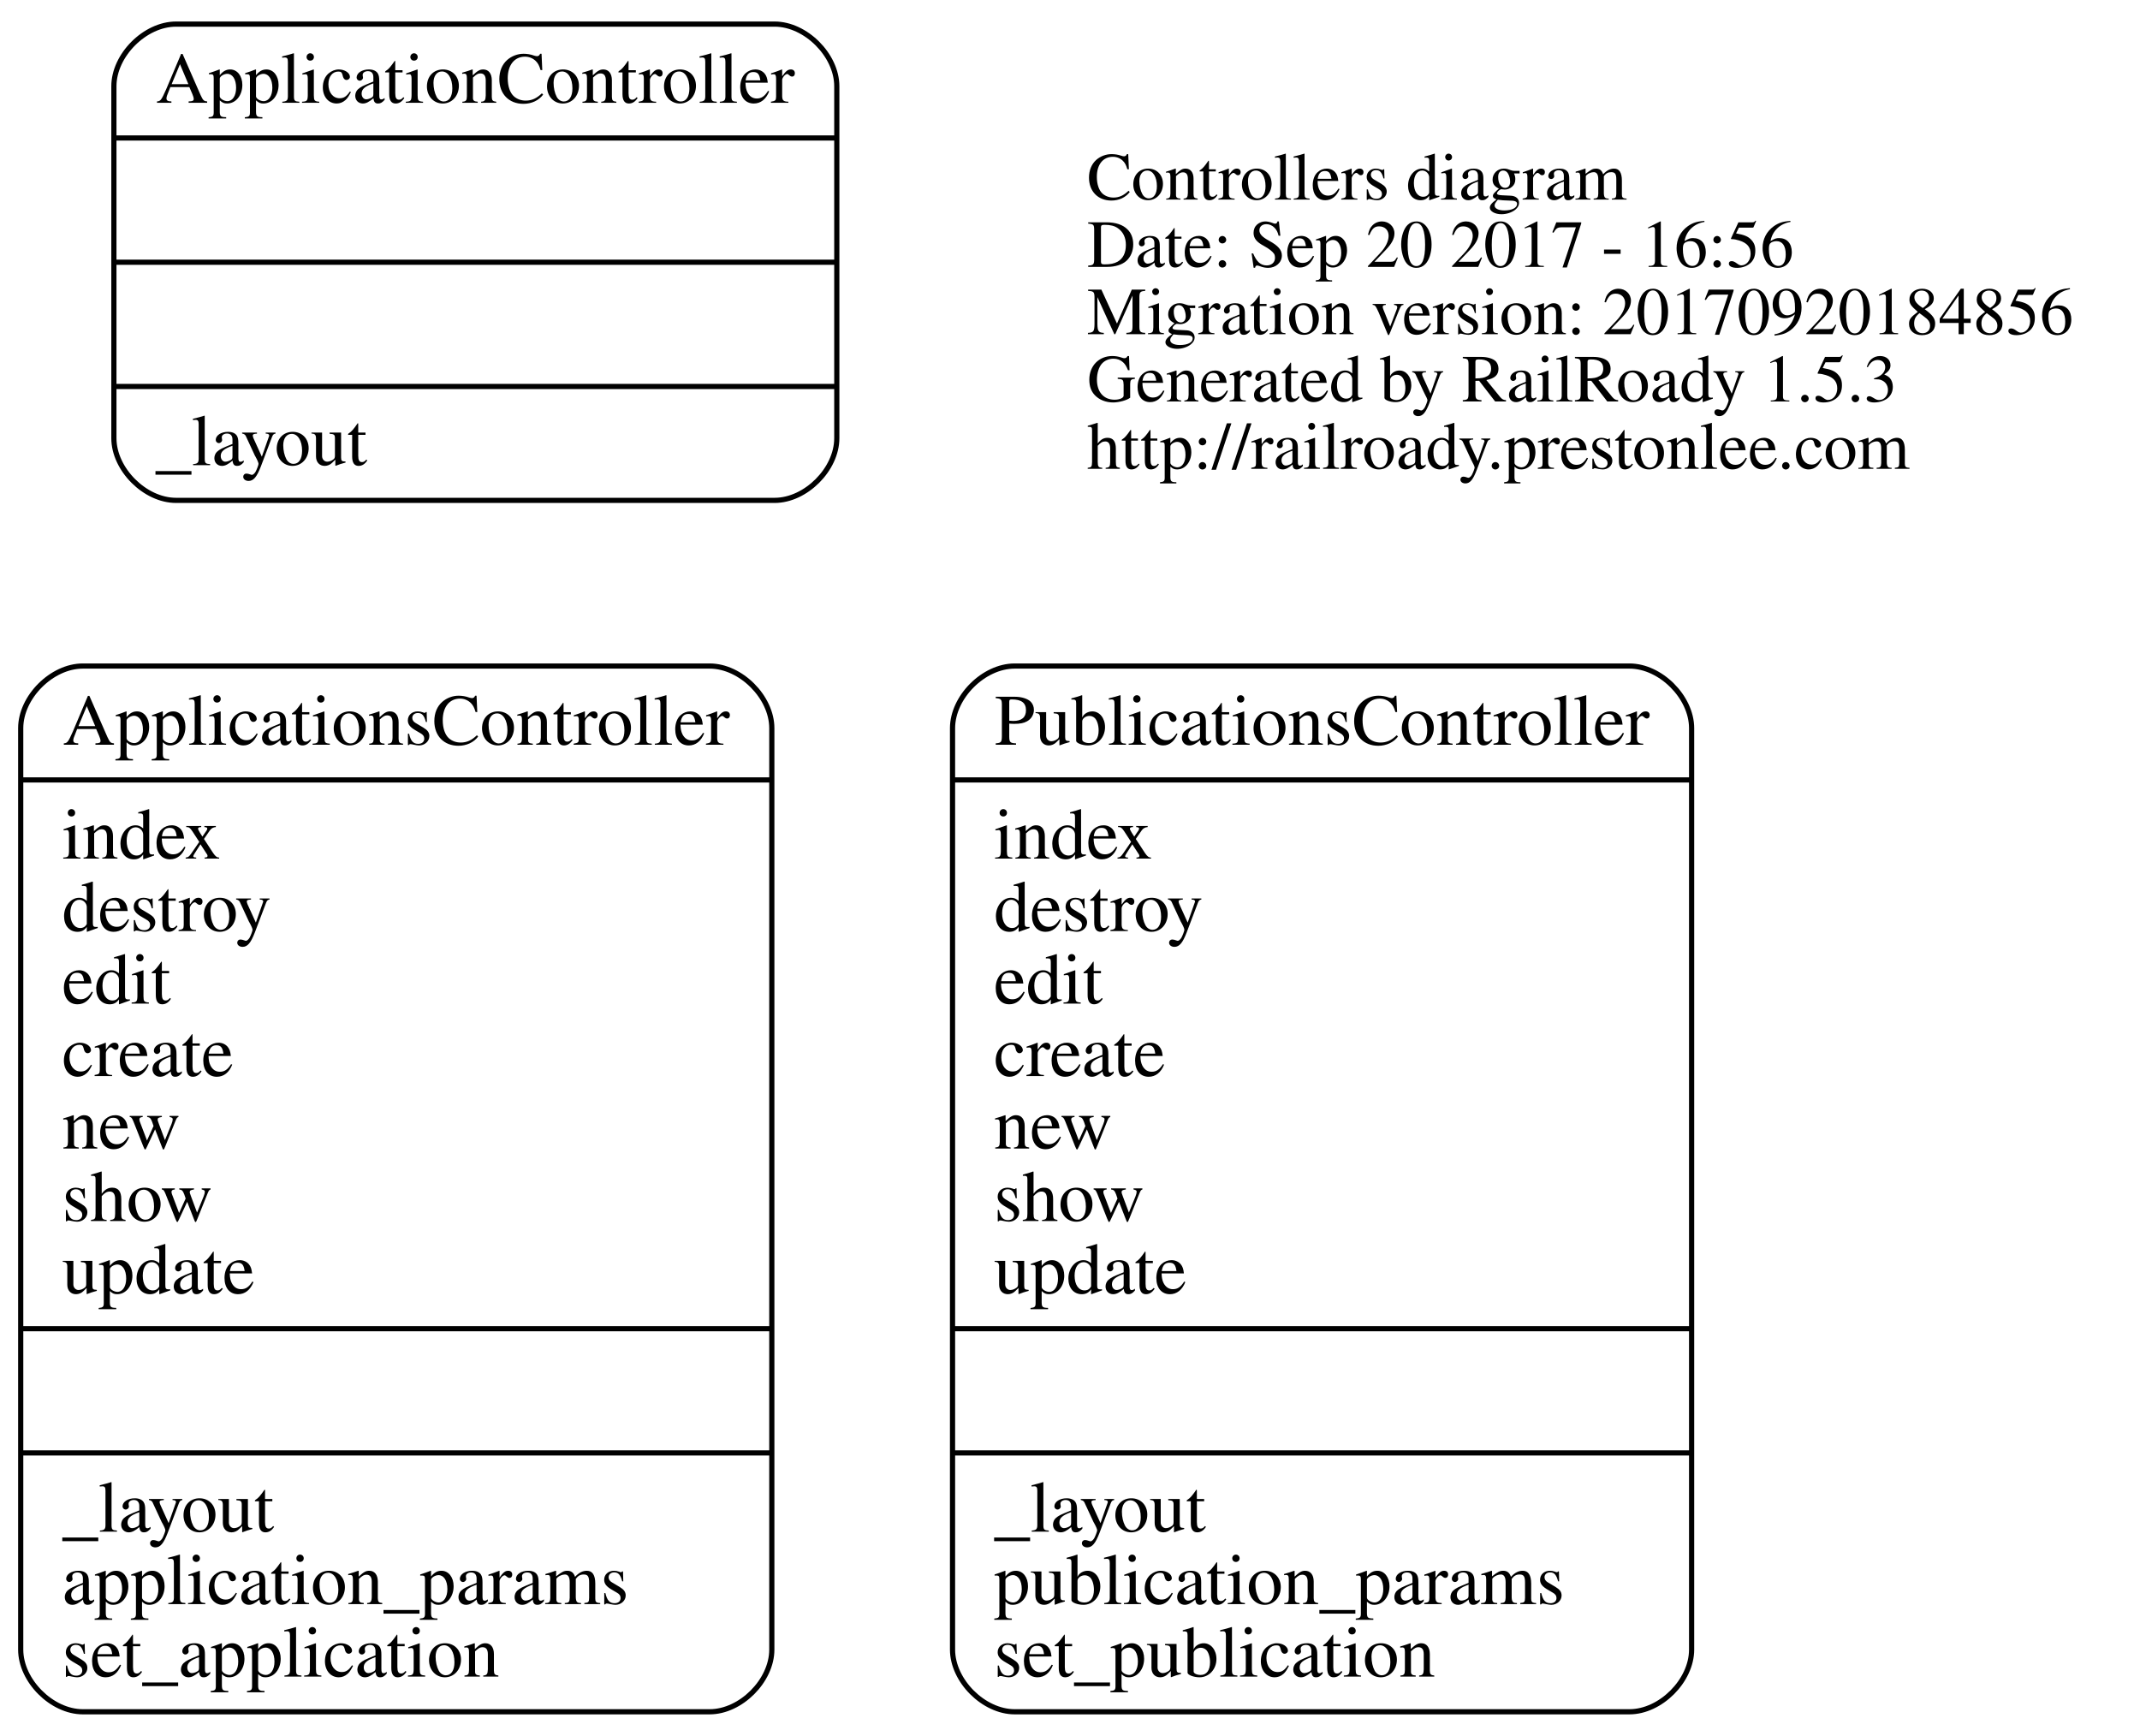
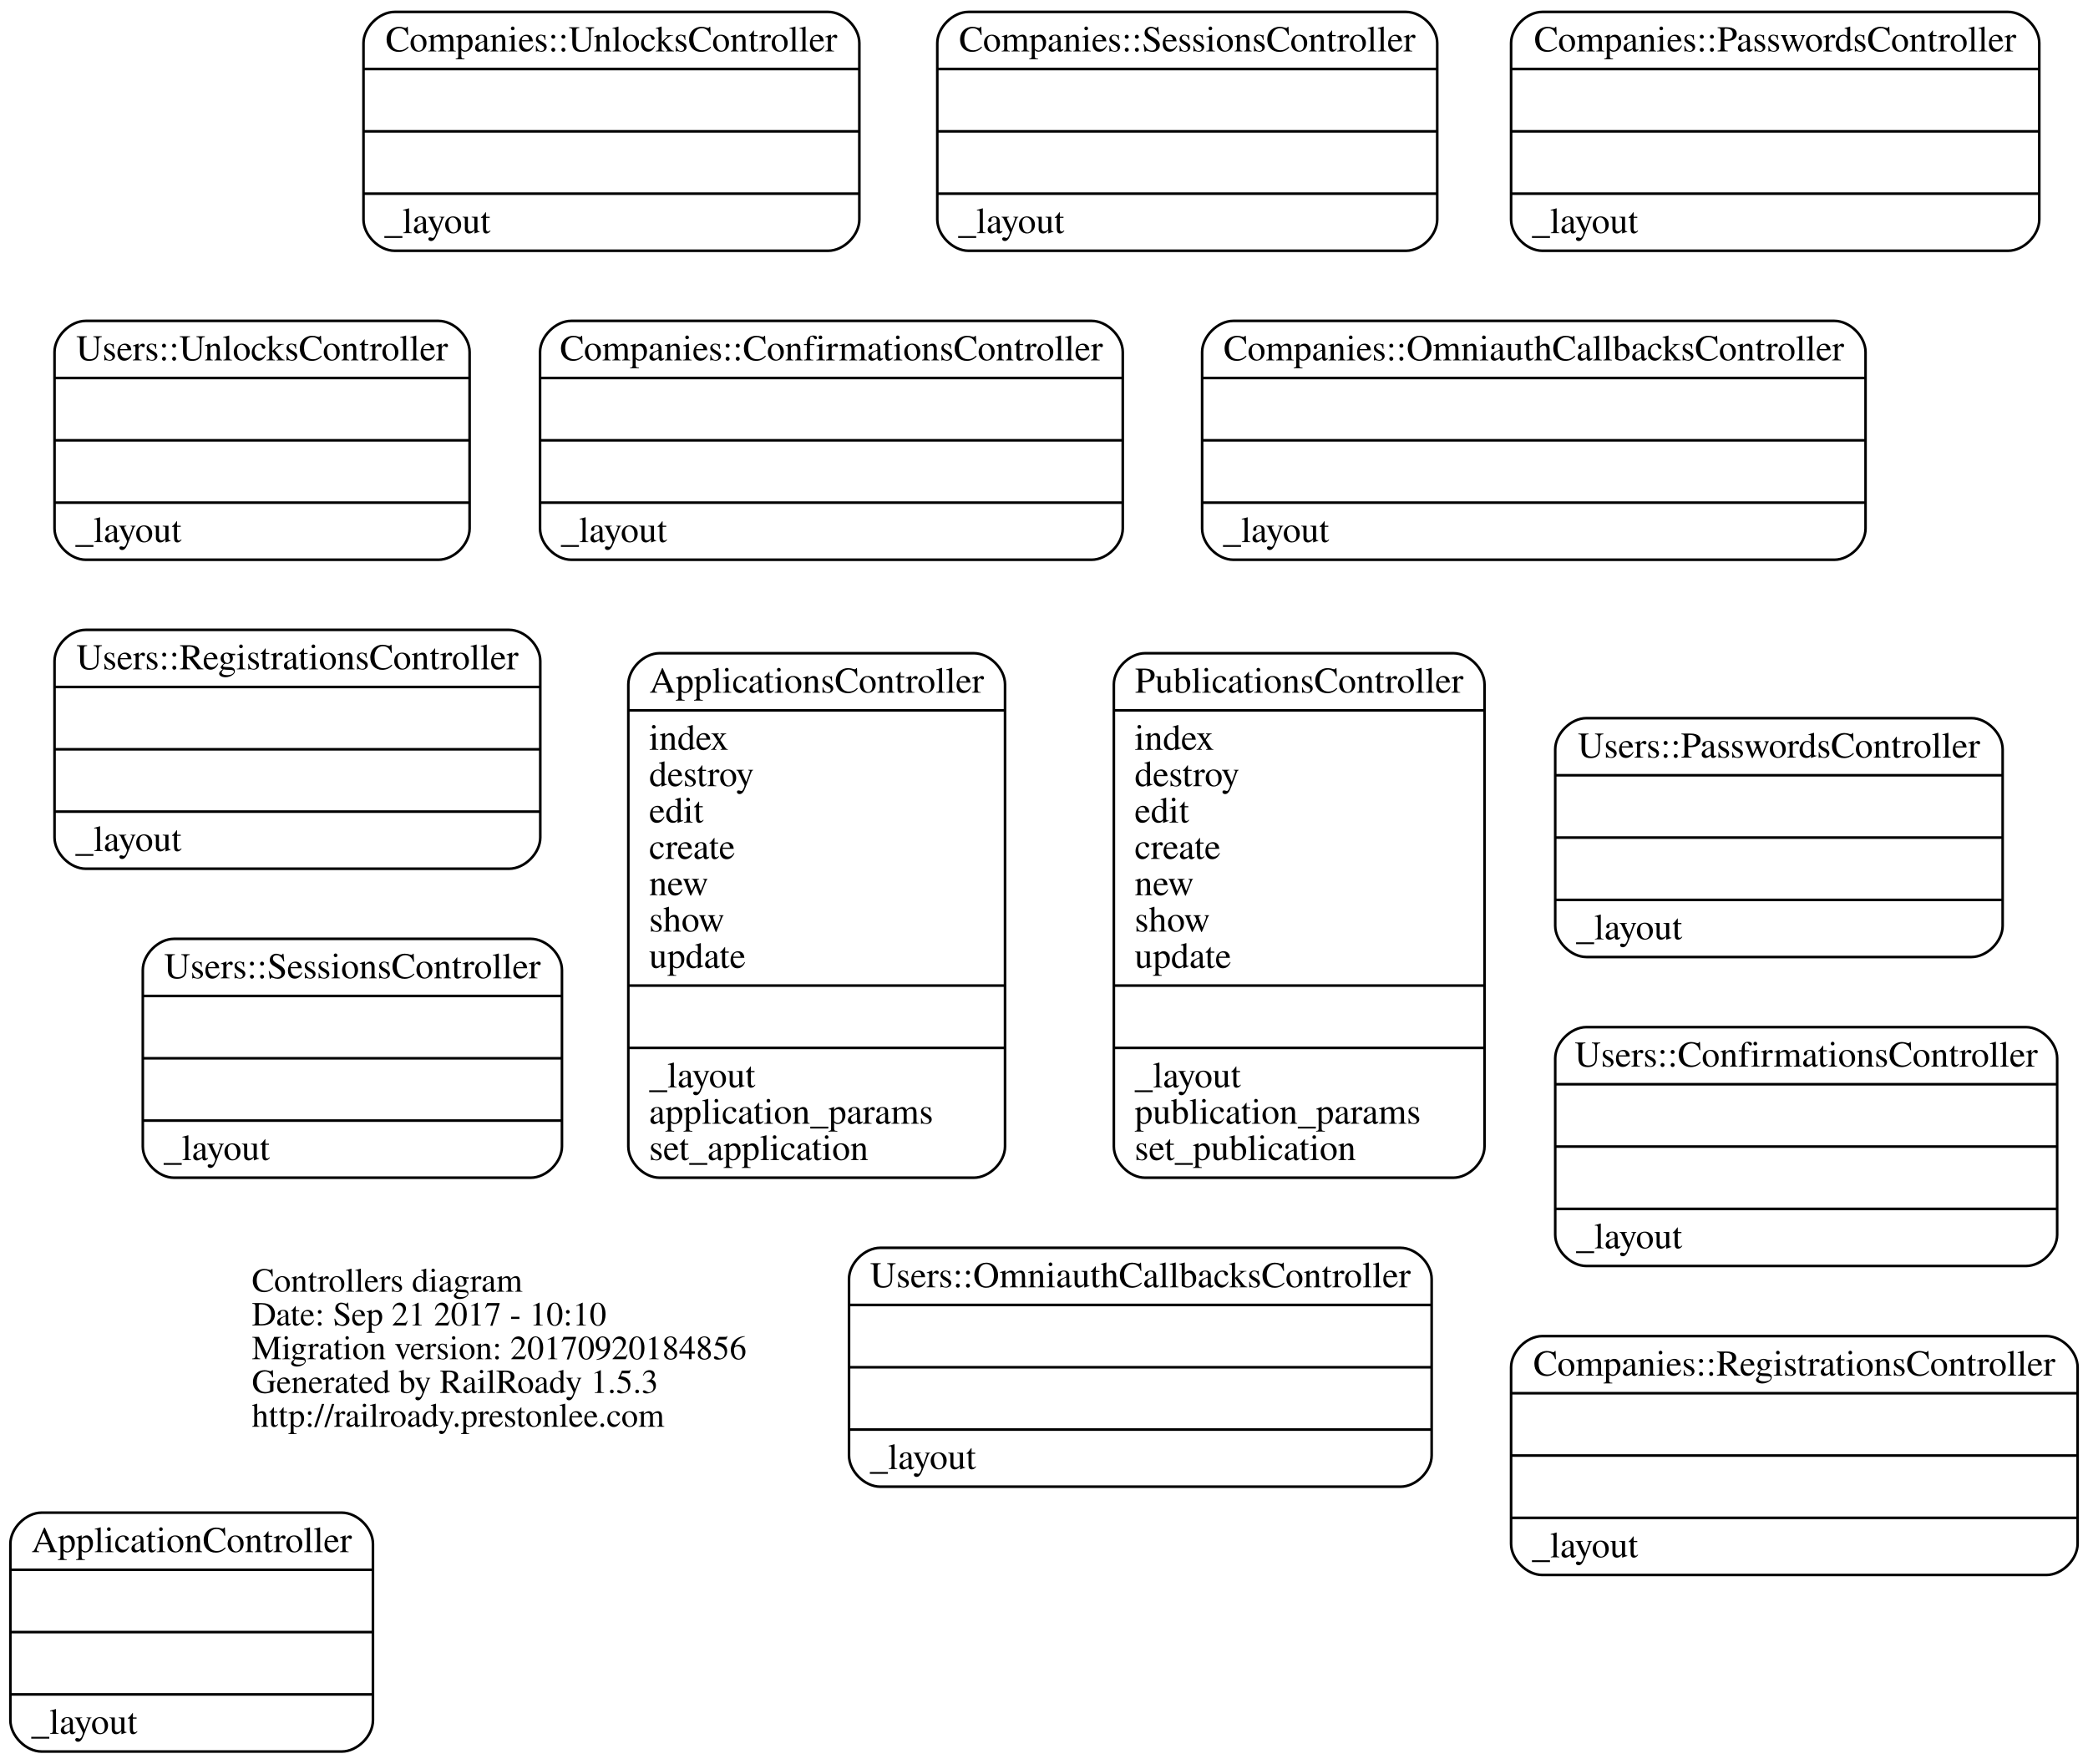
- <svg xmlns="http://www.w3.org/2000/svg" width="413pt" height="335pt" viewBox="0.00 0.00 413.38 335.00">
-   <g id="graph0" class="graph" transform="scale(1 1) rotate(0) translate(4 331)">
-     <polygon fill="transparent" stroke="transparent" points="-4,4 -4,-331 409.375,-331 409.375,4 -4,4" />
+ <svg xmlns="http://www.w3.org/2000/svg" width="804pt" height="679pt" viewBox="0.00 0.00 804.20 679.00">
+   <g id="graph0" class="graph" transform="scale(1 1) rotate(0) translate(4 675)">
+     <polygon fill="transparent" stroke="transparent" points="-4,4 -4,-675 800.2,-675 800.2,4 -4,4" />
    <g id="node1" class="node">
-       <text text-anchor="start" x="206" y="-292.6" font-family="Times,serif" font-size="13.00" fill="#000000">Controllers diagram</text>
-       <text text-anchor="start" x="206" y="-279.6" font-family="Times,serif" font-size="13.00" fill="#000000">Date: Sep 20 2017 - 16:56</text>
-       <text text-anchor="start" x="206" y="-266.6" font-family="Times,serif" font-size="13.00" fill="#000000">Migration version: 20170920184856</text>
-       <text text-anchor="start" x="206" y="-253.6" font-family="Times,serif" font-size="13.00" fill="#000000">Generated by RailRoady 1.5.3</text>
-       <text text-anchor="start" x="206" y="-240.6" font-family="Times,serif" font-size="13.00" fill="#000000">http://railroady.prestonlee.com</text>
+       <text text-anchor="start" x="93" y="-177.6" font-family="Times,serif" font-size="13.00" fill="#000000">Controllers diagram</text>
+       <text text-anchor="start" x="93" y="-164.6" font-family="Times,serif" font-size="13.00" fill="#000000">Date: Sep 21 2017 - 10:10</text>
+       <text text-anchor="start" x="93" y="-151.6" font-family="Times,serif" font-size="13.00" fill="#000000">Migration version: 20170920184856</text>
+       <text text-anchor="start" x="93" y="-138.6" font-family="Times,serif" font-size="13.00" fill="#000000">Generated by RailRoady 1.5.3</text>
+       <text text-anchor="start" x="93" y="-125.6" font-family="Times,serif" font-size="13.00" fill="#000000">http://railroady.prestonlee.com</text>
    </g>
    <g id="node2" class="node">
-       <path fill="none" stroke="#000000" d="M30,-234.5C30,-234.5 145.642,-234.5 145.642,-234.5 151.642,-234.5 157.642,-240.5 157.642,-246.5 157.642,-246.5 157.642,-314.5 157.642,-314.5 157.642,-320.5 151.642,-326.5 145.642,-326.5 145.642,-326.5 30,-326.5 30,-326.5 24,-326.5 18,-320.5 18,-314.5 18,-314.5 18,-246.5 18,-246.5 18,-240.5 24,-234.5 30,-234.5" />
-       <text text-anchor="middle" x="87.821" y="-311.3" font-family="Times,serif" font-size="14.00" fill="#000000">ApplicationController</text>
-       <polyline fill="none" stroke="#000000" points="18,-304.5 157.642,-304.5 " />
-       <polyline fill="none" stroke="#000000" points="18,-280.5 157.642,-280.5 " />
-       <polyline fill="none" stroke="#000000" points="18,-256.5 157.642,-256.5 " />
-       <text text-anchor="start" x="26" y="-241.3" font-family="Times,serif" font-size="14.00" fill="#000000">_layout</text>
+       <path fill="none" stroke="#000000" d="M12,-.5C12,-.5 127.642,-.5 127.642,-.5 133.642,-.5 139.642,-6.5 139.642,-12.5 139.642,-12.5 139.642,-80.5 139.642,-80.5 139.642,-86.5 133.642,-92.5 127.642,-92.5 127.642,-92.5 12,-92.5 12,-92.5 6,-92.5 0,-86.5 0,-80.5 0,-80.5 0,-12.5 0,-12.5 0,-6.5 6,-.5 12,-.5" />
+       <text text-anchor="middle" x="69.821" y="-77.3" font-family="Times,serif" font-size="14.00" fill="#000000">ApplicationController</text>
+       <polyline fill="none" stroke="#000000" points="0,-70.5 139.642,-70.5 " />
+       <polyline fill="none" stroke="#000000" points="0,-46.5 139.642,-46.5 " />
+       <polyline fill="none" stroke="#000000" points="0,-22.5 139.642,-22.5 " />
+       <text text-anchor="start" x="8" y="-7.3" font-family="Times,serif" font-size="14.00" fill="#000000">_layout</text>
    </g>
    <g id="node3" class="node">
-       <path fill="none" stroke="#000000" d="M12,-.5C12,-.5 133.09,-.5 133.09,-.5 139.09,-.5 145.09,-6.5 145.09,-12.5 145.09,-12.5 145.09,-190.5 145.09,-190.5 145.09,-196.5 139.09,-202.5 133.09,-202.5 133.09,-202.5 12,-202.5 12,-202.5 6,-202.5 0,-196.5 0,-190.5 0,-190.5 0,-12.5 0,-12.5 0,-6.5 6,-.5 12,-.5" />
-       <text text-anchor="middle" x="72.545" y="-187.3" font-family="Times,serif" font-size="14.00" fill="#000000">ApplicationsController</text>
-       <polyline fill="none" stroke="#000000" points="0,-180.5 145.09,-180.5 " />
-       <text text-anchor="start" x="8" y="-165.3" font-family="Times,serif" font-size="14.00" fill="#000000">index</text>
-       <text text-anchor="start" x="8" y="-151.3" font-family="Times,serif" font-size="14.00" fill="#000000">destroy</text>
-       <text text-anchor="start" x="8" y="-137.3" font-family="Times,serif" font-size="14.00" fill="#000000">edit</text>
-       <text text-anchor="start" x="8" y="-123.3" font-family="Times,serif" font-size="14.00" fill="#000000">create</text>
-       <text text-anchor="start" x="8" y="-109.3" font-family="Times,serif" font-size="14.00" fill="#000000">new</text>
-       <text text-anchor="start" x="8" y="-95.3" font-family="Times,serif" font-size="14.00" fill="#000000">show</text>
-       <text text-anchor="start" x="8" y="-81.3" font-family="Times,serif" font-size="14.00" fill="#000000">update</text>
-       <polyline fill="none" stroke="#000000" points="0,-74.5 145.09,-74.5 " />
-       <polyline fill="none" stroke="#000000" points="0,-50.5 145.09,-50.5 " />
-       <text text-anchor="start" x="8" y="-35.3" font-family="Times,serif" font-size="14.00" fill="#000000">_layout</text>
-       <text text-anchor="start" x="8" y="-21.3" font-family="Times,serif" font-size="14.00" fill="#000000">application_params</text>
-       <text text-anchor="start" x="8" y="-7.3" font-family="Times,serif" font-size="14.00" fill="#000000">set_application</text>
+       <path fill="none" stroke="#000000" d="M250,-221.5C250,-221.5 371.09,-221.5 371.09,-221.5 377.09,-221.5 383.09,-227.5 383.09,-233.5 383.09,-233.5 383.09,-411.5 383.09,-411.5 383.09,-417.5 377.09,-423.5 371.09,-423.5 371.09,-423.5 250,-423.5 250,-423.5 244,-423.5 238,-417.5 238,-411.5 238,-411.5 238,-233.5 238,-233.5 238,-227.5 244,-221.5 250,-221.5" />
+       <text text-anchor="middle" x="310.545" y="-408.3" font-family="Times,serif" font-size="14.00" fill="#000000">ApplicationsController</text>
+       <polyline fill="none" stroke="#000000" points="238,-401.5 383.09,-401.5 " />
+       <text text-anchor="start" x="246" y="-386.3" font-family="Times,serif" font-size="14.00" fill="#000000">index</text>
+       <text text-anchor="start" x="246" y="-372.3" font-family="Times,serif" font-size="14.00" fill="#000000">destroy</text>
+       <text text-anchor="start" x="246" y="-358.3" font-family="Times,serif" font-size="14.00" fill="#000000">edit</text>
+       <text text-anchor="start" x="246" y="-344.3" font-family="Times,serif" font-size="14.00" fill="#000000">create</text>
+       <text text-anchor="start" x="246" y="-330.3" font-family="Times,serif" font-size="14.00" fill="#000000">new</text>
+       <text text-anchor="start" x="246" y="-316.3" font-family="Times,serif" font-size="14.00" fill="#000000">show</text>
+       <text text-anchor="start" x="246" y="-302.3" font-family="Times,serif" font-size="14.00" fill="#000000">update</text>
+       <polyline fill="none" stroke="#000000" points="238,-295.5 383.09,-295.5 " />
+       <polyline fill="none" stroke="#000000" points="238,-271.5 383.09,-271.5 " />
+       <text text-anchor="start" x="246" y="-256.3" font-family="Times,serif" font-size="14.00" fill="#000000">_layout</text>
+       <text text-anchor="start" x="246" y="-242.3" font-family="Times,serif" font-size="14.00" fill="#000000">application_params</text>
+       <text text-anchor="start" x="246" y="-228.3" font-family="Times,serif" font-size="14.00" fill="#000000">set_application</text>
    </g>
    <g id="node4" class="node">
-       <path fill="none" stroke="#000000" d="M192,-.5C192,-.5 310.766,-.5 310.766,-.5 316.766,-.5 322.766,-6.5 322.766,-12.5 322.766,-12.5 322.766,-190.5 322.766,-190.5 322.766,-196.5 316.766,-202.5 310.766,-202.5 310.766,-202.5 192,-202.5 192,-202.5 186,-202.5 180,-196.5 180,-190.5 180,-190.5 180,-12.5 180,-12.5 180,-6.5 186,-.5 192,-.5" />
-       <text text-anchor="middle" x="251.383" y="-187.3" font-family="Times,serif" font-size="14.00" fill="#000000">PublicationsController</text>
-       <polyline fill="none" stroke="#000000" points="180,-180.5 322.766,-180.5 " />
-       <text text-anchor="start" x="188" y="-165.3" font-family="Times,serif" font-size="14.00" fill="#000000">index</text>
-       <text text-anchor="start" x="188" y="-151.3" font-family="Times,serif" font-size="14.00" fill="#000000">destroy</text>
-       <text text-anchor="start" x="188" y="-137.3" font-family="Times,serif" font-size="14.00" fill="#000000">edit</text>
-       <text text-anchor="start" x="188" y="-123.3" font-family="Times,serif" font-size="14.00" fill="#000000">create</text>
-       <text text-anchor="start" x="188" y="-109.3" font-family="Times,serif" font-size="14.00" fill="#000000">new</text>
-       <text text-anchor="start" x="188" y="-95.3" font-family="Times,serif" font-size="14.00" fill="#000000">show</text>
-       <text text-anchor="start" x="188" y="-81.3" font-family="Times,serif" font-size="14.00" fill="#000000">update</text>
-       <polyline fill="none" stroke="#000000" points="180,-74.5 322.766,-74.5 " />
-       <polyline fill="none" stroke="#000000" points="180,-50.5 322.766,-50.5 " />
-       <text text-anchor="start" x="188" y="-35.3" font-family="Times,serif" font-size="14.00" fill="#000000">_layout</text>
-       <text text-anchor="start" x="188" y="-21.3" font-family="Times,serif" font-size="14.00" fill="#000000">publication_params</text>
-       <text text-anchor="start" x="188" y="-7.3" font-family="Times,serif" font-size="14.00" fill="#000000">set_publication</text>
+       <path fill="none" stroke="#000000" d="M216,-459.5C216,-459.5 416.435,-459.5 416.435,-459.5 422.435,-459.5 428.435,-465.5 428.435,-471.5 428.435,-471.5 428.435,-539.5 428.435,-539.5 428.435,-545.5 422.435,-551.5 416.435,-551.5 416.435,-551.5 216,-551.5 216,-551.5 210,-551.5 204,-545.5 204,-539.5 204,-539.5 204,-471.5 204,-471.5 204,-465.5 210,-459.5 216,-459.5" />
+       <text text-anchor="middle" x="316.217" y="-536.3" font-family="Times,serif" font-size="14.00" fill="#000000">Companies::ConfirmationsController</text>
+       <polyline fill="none" stroke="#000000" points="204,-529.5 428.435,-529.5 " />
+       <polyline fill="none" stroke="#000000" points="204,-505.5 428.435,-505.5 " />
+       <polyline fill="none" stroke="#000000" points="204,-481.5 428.435,-481.5 " />
+       <text text-anchor="start" x="212" y="-466.3" font-family="Times,serif" font-size="14.00" fill="#000000">_layout</text>
+     </g>
+     <g id="node5" class="node">
+       <path fill="none" stroke="#000000" d="M471,-459.5C471,-459.5 702.518,-459.5 702.518,-459.5 708.518,-459.5 714.518,-465.5 714.518,-471.5 714.518,-471.5 714.518,-539.5 714.518,-539.5 714.518,-545.5 708.518,-551.5 702.518,-551.5 702.518,-551.5 471,-551.5 471,-551.5 465,-551.5 459,-545.5 459,-539.5 459,-539.5 459,-471.5 459,-471.5 459,-465.5 465,-459.5 471,-459.5" />
+       <text text-anchor="middle" x="586.759" y="-536.3" font-family="Times,serif" font-size="14.00" fill="#000000">Companies::OmniauthCallbacksController</text>
+       <polyline fill="none" stroke="#000000" points="459,-529.5 714.518,-529.5 " />
+       <polyline fill="none" stroke="#000000" points="459,-505.5 714.518,-505.5 " />
+       <polyline fill="none" stroke="#000000" points="459,-481.5 714.518,-481.5 " />
+       <text text-anchor="start" x="467" y="-466.3" font-family="Times,serif" font-size="14.00" fill="#000000">_layout</text>
+     </g>
+     <g id="node6" class="node">
+       <path fill="none" stroke="#000000" d="M590,-578.5C590,-578.5 769.435,-578.5 769.435,-578.5 775.435,-578.5 781.435,-584.5 781.435,-590.5 781.435,-590.5 781.435,-658.5 781.435,-658.5 781.435,-664.5 775.435,-670.5 769.435,-670.5 769.435,-670.5 590,-670.5 590,-670.5 584,-670.5 578,-664.5 578,-658.5 578,-658.5 578,-590.5 578,-590.5 578,-584.5 584,-578.5 590,-578.5" />
+       <text text-anchor="middle" x="679.717" y="-655.3" font-family="Times,serif" font-size="14.00" fill="#000000">Companies::PasswordsController</text>
+       <polyline fill="none" stroke="#000000" points="578,-648.5 781.435,-648.5 " />
+       <polyline fill="none" stroke="#000000" points="578,-624.5 781.435,-624.5 " />
+       <polyline fill="none" stroke="#000000" points="578,-600.5 781.435,-600.5 " />
+       <text text-anchor="start" x="586" y="-585.3" font-family="Times,serif" font-size="14.00" fill="#000000">_layout</text>
+     </g>
+     <g id="node7" class="node">
+       <path fill="none" stroke="#000000" d="M590,-68.5C590,-68.5 784.2,-68.5 784.2,-68.5 790.2,-68.5 796.2,-74.5 796.2,-80.5 796.2,-80.5 796.2,-148.5 796.2,-148.5 796.2,-154.5 790.2,-160.5 784.2,-160.5 784.2,-160.5 590,-160.5 590,-160.5 584,-160.5 578,-154.5 578,-148.5 578,-148.5 578,-80.5 578,-80.5 578,-74.5 584,-68.5 590,-68.5" />
+       <text text-anchor="middle" x="687.1" y="-145.3" font-family="Times,serif" font-size="14.00" fill="#000000">Companies::RegistrationsController</text>
+       <polyline fill="none" stroke="#000000" points="578,-138.5 796.2,-138.5 " />
+       <polyline fill="none" stroke="#000000" points="578,-114.5 796.2,-114.5 " />
+       <polyline fill="none" stroke="#000000" points="578,-90.5 796.2,-90.5 " />
+       <text text-anchor="start" x="586" y="-75.3" font-family="Times,serif" font-size="14.00" fill="#000000">_layout</text>
+     </g>
+     <g id="node8" class="node">
+       <path fill="none" stroke="#000000" d="M369,-578.5C369,-578.5 537.552,-578.5 537.552,-578.5 543.552,-578.5 549.552,-584.5 549.552,-590.5 549.552,-590.5 549.552,-658.5 549.552,-658.5 549.552,-664.5 543.552,-670.5 537.552,-670.5 537.552,-670.5 369,-670.5 369,-670.5 363,-670.5 357,-664.5 357,-658.5 357,-658.5 357,-590.5 357,-590.5 357,-584.5 363,-578.5 369,-578.5" />
+       <text text-anchor="middle" x="453.276" y="-655.3" font-family="Times,serif" font-size="14.00" fill="#000000">Companies::SessionsController</text>
+       <polyline fill="none" stroke="#000000" points="357,-648.5 549.552,-648.5 " />
+       <polyline fill="none" stroke="#000000" points="357,-624.5 549.552,-624.5 " />
+       <polyline fill="none" stroke="#000000" points="357,-600.5 549.552,-600.5 " />
+       <text text-anchor="start" x="365" y="-585.3" font-family="Times,serif" font-size="14.00" fill="#000000">_layout</text>
+     </g>
+     <g id="node9" class="node">
+       <path fill="none" stroke="#000000" d="M148,-578.5C148,-578.5 314.979,-578.5 314.979,-578.5 320.979,-578.5 326.979,-584.5 326.979,-590.5 326.979,-590.5 326.979,-658.5 326.979,-658.5 326.979,-664.5 320.979,-670.5 314.979,-670.5 314.979,-670.5 148,-670.5 148,-670.5 142,-670.5 136,-664.5 136,-658.5 136,-658.5 136,-590.5 136,-590.5 136,-584.5 142,-578.5 148,-578.5" />
+       <text text-anchor="middle" x="231.49" y="-655.3" font-family="Times,serif" font-size="14.00" fill="#000000">Companies::UnlocksController</text>
+       <polyline fill="none" stroke="#000000" points="136,-648.5 326.979,-648.5 " />
+       <polyline fill="none" stroke="#000000" points="136,-624.5 326.979,-624.5 " />
+       <polyline fill="none" stroke="#000000" points="136,-600.5 326.979,-600.5 " />
+       <text text-anchor="start" x="144" y="-585.3" font-family="Times,serif" font-size="14.00" fill="#000000">_layout</text>
+     </g>
+     <g id="node10" class="node">
+       <path fill="none" stroke="#000000" d="M437,-221.5C437,-221.5 555.766,-221.5 555.766,-221.5 561.766,-221.5 567.766,-227.5 567.766,-233.5 567.766,-233.5 567.766,-411.5 567.766,-411.5 567.766,-417.5 561.766,-423.5 555.766,-423.5 555.766,-423.5 437,-423.5 437,-423.5 431,-423.5 425,-417.5 425,-411.5 425,-411.5 425,-233.5 425,-233.5 425,-227.5 431,-221.5 437,-221.5" />
+       <text text-anchor="middle" x="496.383" y="-408.3" font-family="Times,serif" font-size="14.00" fill="#000000">PublicationsController</text>
+       <polyline fill="none" stroke="#000000" points="425,-401.5 567.766,-401.5 " />
+       <text text-anchor="start" x="433" y="-386.3" font-family="Times,serif" font-size="14.00" fill="#000000">index</text>
+       <text text-anchor="start" x="433" y="-372.3" font-family="Times,serif" font-size="14.00" fill="#000000">destroy</text>
+       <text text-anchor="start" x="433" y="-358.3" font-family="Times,serif" font-size="14.00" fill="#000000">edit</text>
+       <text text-anchor="start" x="433" y="-344.3" font-family="Times,serif" font-size="14.00" fill="#000000">create</text>
+       <text text-anchor="start" x="433" y="-330.3" font-family="Times,serif" font-size="14.00" fill="#000000">new</text>
+       <text text-anchor="start" x="433" y="-316.3" font-family="Times,serif" font-size="14.00" fill="#000000">show</text>
+       <text text-anchor="start" x="433" y="-302.3" font-family="Times,serif" font-size="14.00" fill="#000000">update</text>
+       <polyline fill="none" stroke="#000000" points="425,-295.5 567.766,-295.5 " />
+       <polyline fill="none" stroke="#000000" points="425,-271.5 567.766,-271.5 " />
+       <text text-anchor="start" x="433" y="-256.3" font-family="Times,serif" font-size="14.00" fill="#000000">_layout</text>
+       <text text-anchor="start" x="433" y="-242.3" font-family="Times,serif" font-size="14.00" fill="#000000">publication_params</text>
+       <text text-anchor="start" x="433" y="-228.3" font-family="Times,serif" font-size="14.00" fill="#000000">set_publication</text>
+     </g>
+     <g id="node11" class="node">
+       <path fill="none" stroke="#000000" d="M607,-187.5C607,-187.5 776.324,-187.5 776.324,-187.5 782.324,-187.5 788.324,-193.5 788.324,-199.5 788.324,-199.5 788.324,-267.5 788.324,-267.5 788.324,-273.5 782.324,-279.5 776.324,-279.5 776.324,-279.5 607,-279.5 607,-279.5 601,-279.5 595,-273.5 595,-267.5 595,-267.5 595,-199.5 595,-199.5 595,-193.5 601,-187.5 607,-187.5" />
+       <text text-anchor="middle" x="691.662" y="-264.3" font-family="Times,serif" font-size="14.00" fill="#000000">Users::ConfirmationsController</text>
+       <polyline fill="none" stroke="#000000" points="595,-257.5 788.324,-257.5 " />
+       <polyline fill="none" stroke="#000000" points="595,-233.5 788.324,-233.5 " />
+       <polyline fill="none" stroke="#000000" points="595,-209.5 788.324,-209.5 " />
+       <text text-anchor="start" x="603" y="-194.3" font-family="Times,serif" font-size="14.00" fill="#000000">_layout</text>
+     </g>
+     <g id="node12" class="node">
+       <path fill="none" stroke="#000000" d="M335,-102.5C335,-102.5 535.407,-102.5 535.407,-102.5 541.407,-102.5 547.407,-108.5 547.407,-114.5 547.407,-114.5 547.407,-182.5 547.407,-182.5 547.407,-188.5 541.407,-194.5 535.407,-194.5 535.407,-194.5 335,-194.5 335,-194.5 329,-194.5 323,-188.5 323,-182.5 323,-182.5 323,-114.5 323,-114.5 323,-108.5 329,-102.5 335,-102.5" />
+       <text text-anchor="middle" x="435.204" y="-179.3" font-family="Times,serif" font-size="14.00" fill="#000000">Users::OmniauthCallbacksController</text>
+       <polyline fill="none" stroke="#000000" points="323,-172.5 547.407,-172.5 " />
+       <polyline fill="none" stroke="#000000" points="323,-148.5 547.407,-148.5 " />
+       <polyline fill="none" stroke="#000000" points="323,-124.5 547.407,-124.5 " />
+       <text text-anchor="start" x="331" y="-109.3" font-family="Times,serif" font-size="14.00" fill="#000000">_layout</text>
+     </g>
+     <g id="node13" class="node">
+       <path fill="none" stroke="#000000" d="M607,-306.5C607,-306.5 755.324,-306.5 755.324,-306.5 761.324,-306.5 767.324,-312.5 767.324,-318.5 767.324,-318.5 767.324,-386.5 767.324,-386.5 767.324,-392.5 761.324,-398.5 755.324,-398.5 755.324,-398.5 607,-398.5 607,-398.5 601,-398.5 595,-392.5 595,-386.5 595,-386.5 595,-318.5 595,-318.5 595,-312.5 601,-306.5 607,-306.5" />
+       <text text-anchor="middle" x="681.162" y="-383.3" font-family="Times,serif" font-size="14.00" fill="#000000">Users::PasswordsController</text>
+       <polyline fill="none" stroke="#000000" points="595,-376.5 767.324,-376.5 " />
+       <polyline fill="none" stroke="#000000" points="595,-352.5 767.324,-352.5 " />
+       <polyline fill="none" stroke="#000000" points="595,-328.5 767.324,-328.5 " />
+       <text text-anchor="start" x="603" y="-313.3" font-family="Times,serif" font-size="14.00" fill="#000000">_layout</text>
+     </g>
+     <g id="node14" class="node">
+       <path fill="none" stroke="#000000" d="M29,-340.5C29,-340.5 192.09,-340.5 192.09,-340.5 198.09,-340.5 204.09,-346.5 204.09,-352.5 204.09,-352.5 204.09,-420.5 204.09,-420.5 204.09,-426.5 198.09,-432.5 192.09,-432.5 192.09,-432.5 29,-432.5 29,-432.5 23,-432.5 17,-426.5 17,-420.5 17,-420.5 17,-352.5 17,-352.5 17,-346.5 23,-340.5 29,-340.5" />
+       <text text-anchor="middle" x="110.545" y="-417.3" font-family="Times,serif" font-size="14.00" fill="#000000">Users::RegistrationsController</text>
+       <polyline fill="none" stroke="#000000" points="17,-410.5 204.09,-410.5 " />
+       <polyline fill="none" stroke="#000000" points="17,-386.5 204.09,-386.5 " />
+       <polyline fill="none" stroke="#000000" points="17,-362.5 204.09,-362.5 " />
+       <text text-anchor="start" x="25" y="-347.3" font-family="Times,serif" font-size="14.00" fill="#000000">_layout</text>
+     </g>
+     <g id="node15" class="node">
+       <path fill="none" stroke="#000000" d="M63,-221.5C63,-221.5 200.441,-221.5 200.441,-221.5 206.441,-221.5 212.441,-227.5 212.441,-233.5 212.441,-233.5 212.441,-301.5 212.441,-301.5 212.441,-307.5 206.441,-313.5 200.441,-313.5 200.441,-313.5 63,-313.5 63,-313.5 57,-313.5 51,-307.5 51,-301.5 51,-301.5 51,-233.5 51,-233.5 51,-227.5 57,-221.5 63,-221.5" />
+       <text text-anchor="middle" x="131.721" y="-298.3" font-family="Times,serif" font-size="14.00" fill="#000000">Users::SessionsController</text>
+       <polyline fill="none" stroke="#000000" points="51,-291.5 212.441,-291.5 " />
+       <polyline fill="none" stroke="#000000" points="51,-267.5 212.441,-267.5 " />
+       <polyline fill="none" stroke="#000000" points="51,-243.5 212.441,-243.5 " />
+       <text text-anchor="start" x="59" y="-228.3" font-family="Times,serif" font-size="14.00" fill="#000000">_layout</text>
+     </g>
+     <g id="node16" class="node">
+       <path fill="none" stroke="#000000" d="M29,-459.5C29,-459.5 164.869,-459.5 164.869,-459.5 170.869,-459.5 176.869,-465.5 176.869,-471.5 176.869,-471.5 176.869,-539.5 176.869,-539.5 176.869,-545.5 170.869,-551.5 164.869,-551.5 164.869,-551.5 29,-551.5 29,-551.5 23,-551.5 17,-545.5 17,-539.5 17,-539.5 17,-471.5 17,-471.5 17,-465.5 23,-459.5 29,-459.5" />
+       <text text-anchor="middle" x="96.935" y="-536.3" font-family="Times,serif" font-size="14.00" fill="#000000">Users::UnlocksController</text>
+       <polyline fill="none" stroke="#000000" points="17,-529.5 176.869,-529.5 " />
+       <polyline fill="none" stroke="#000000" points="17,-505.5 176.869,-505.5 " />
+       <polyline fill="none" stroke="#000000" points="17,-481.5 176.869,-481.5 " />
+       <text text-anchor="start" x="25" y="-466.3" font-family="Times,serif" font-size="14.00" fill="#000000">_layout</text>
    </g>
  </g>
</svg>
